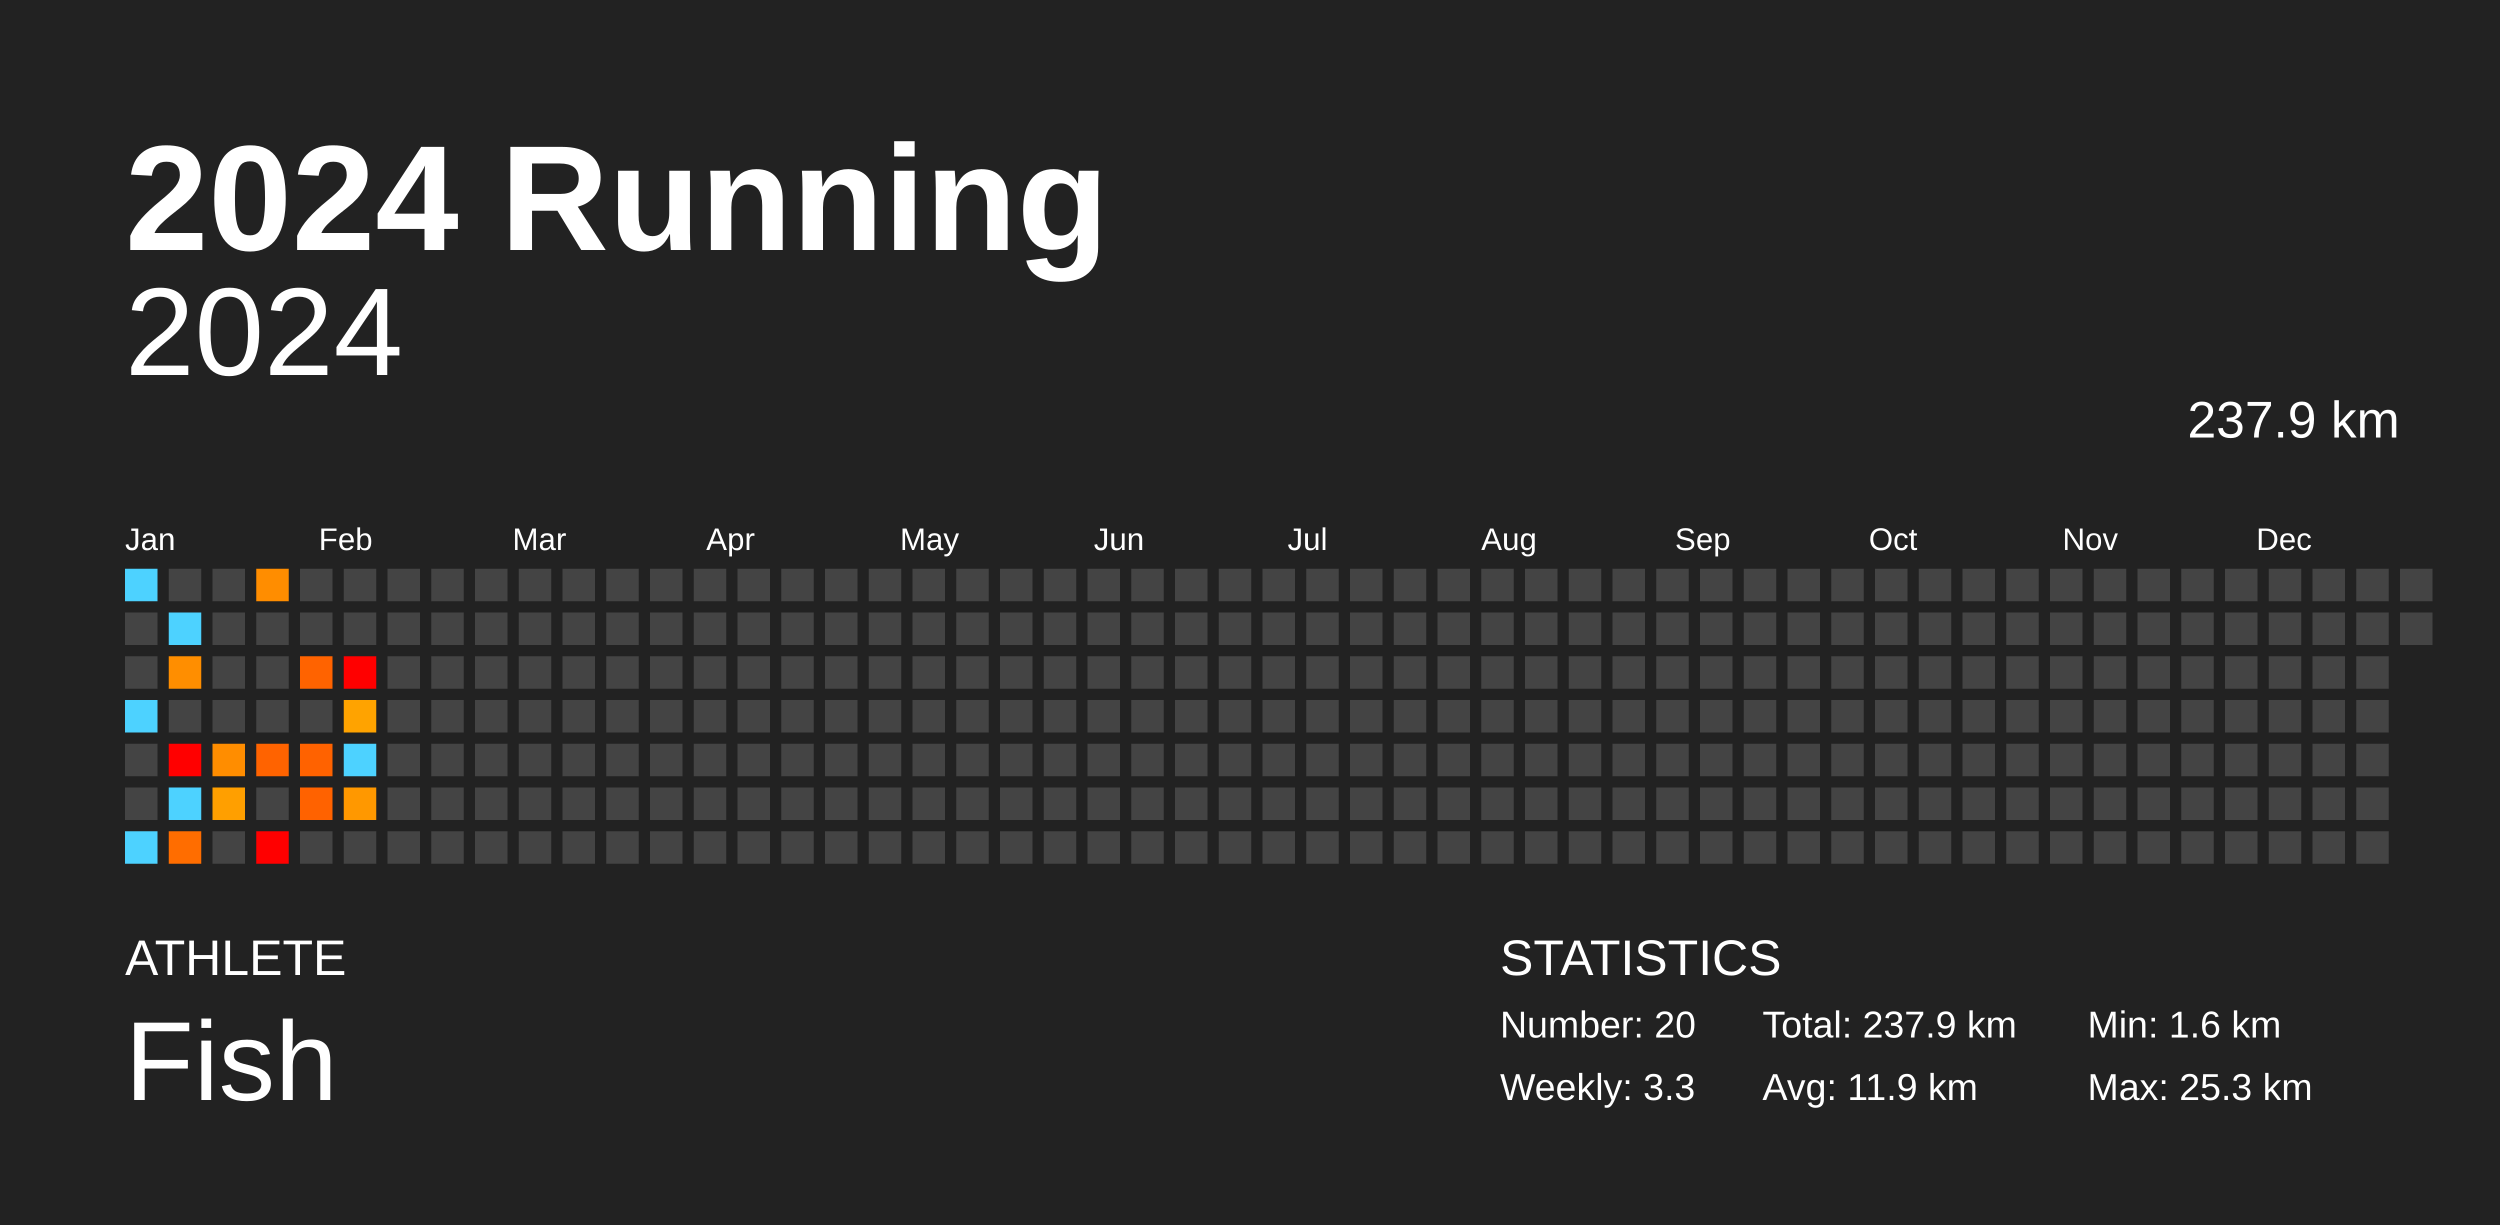
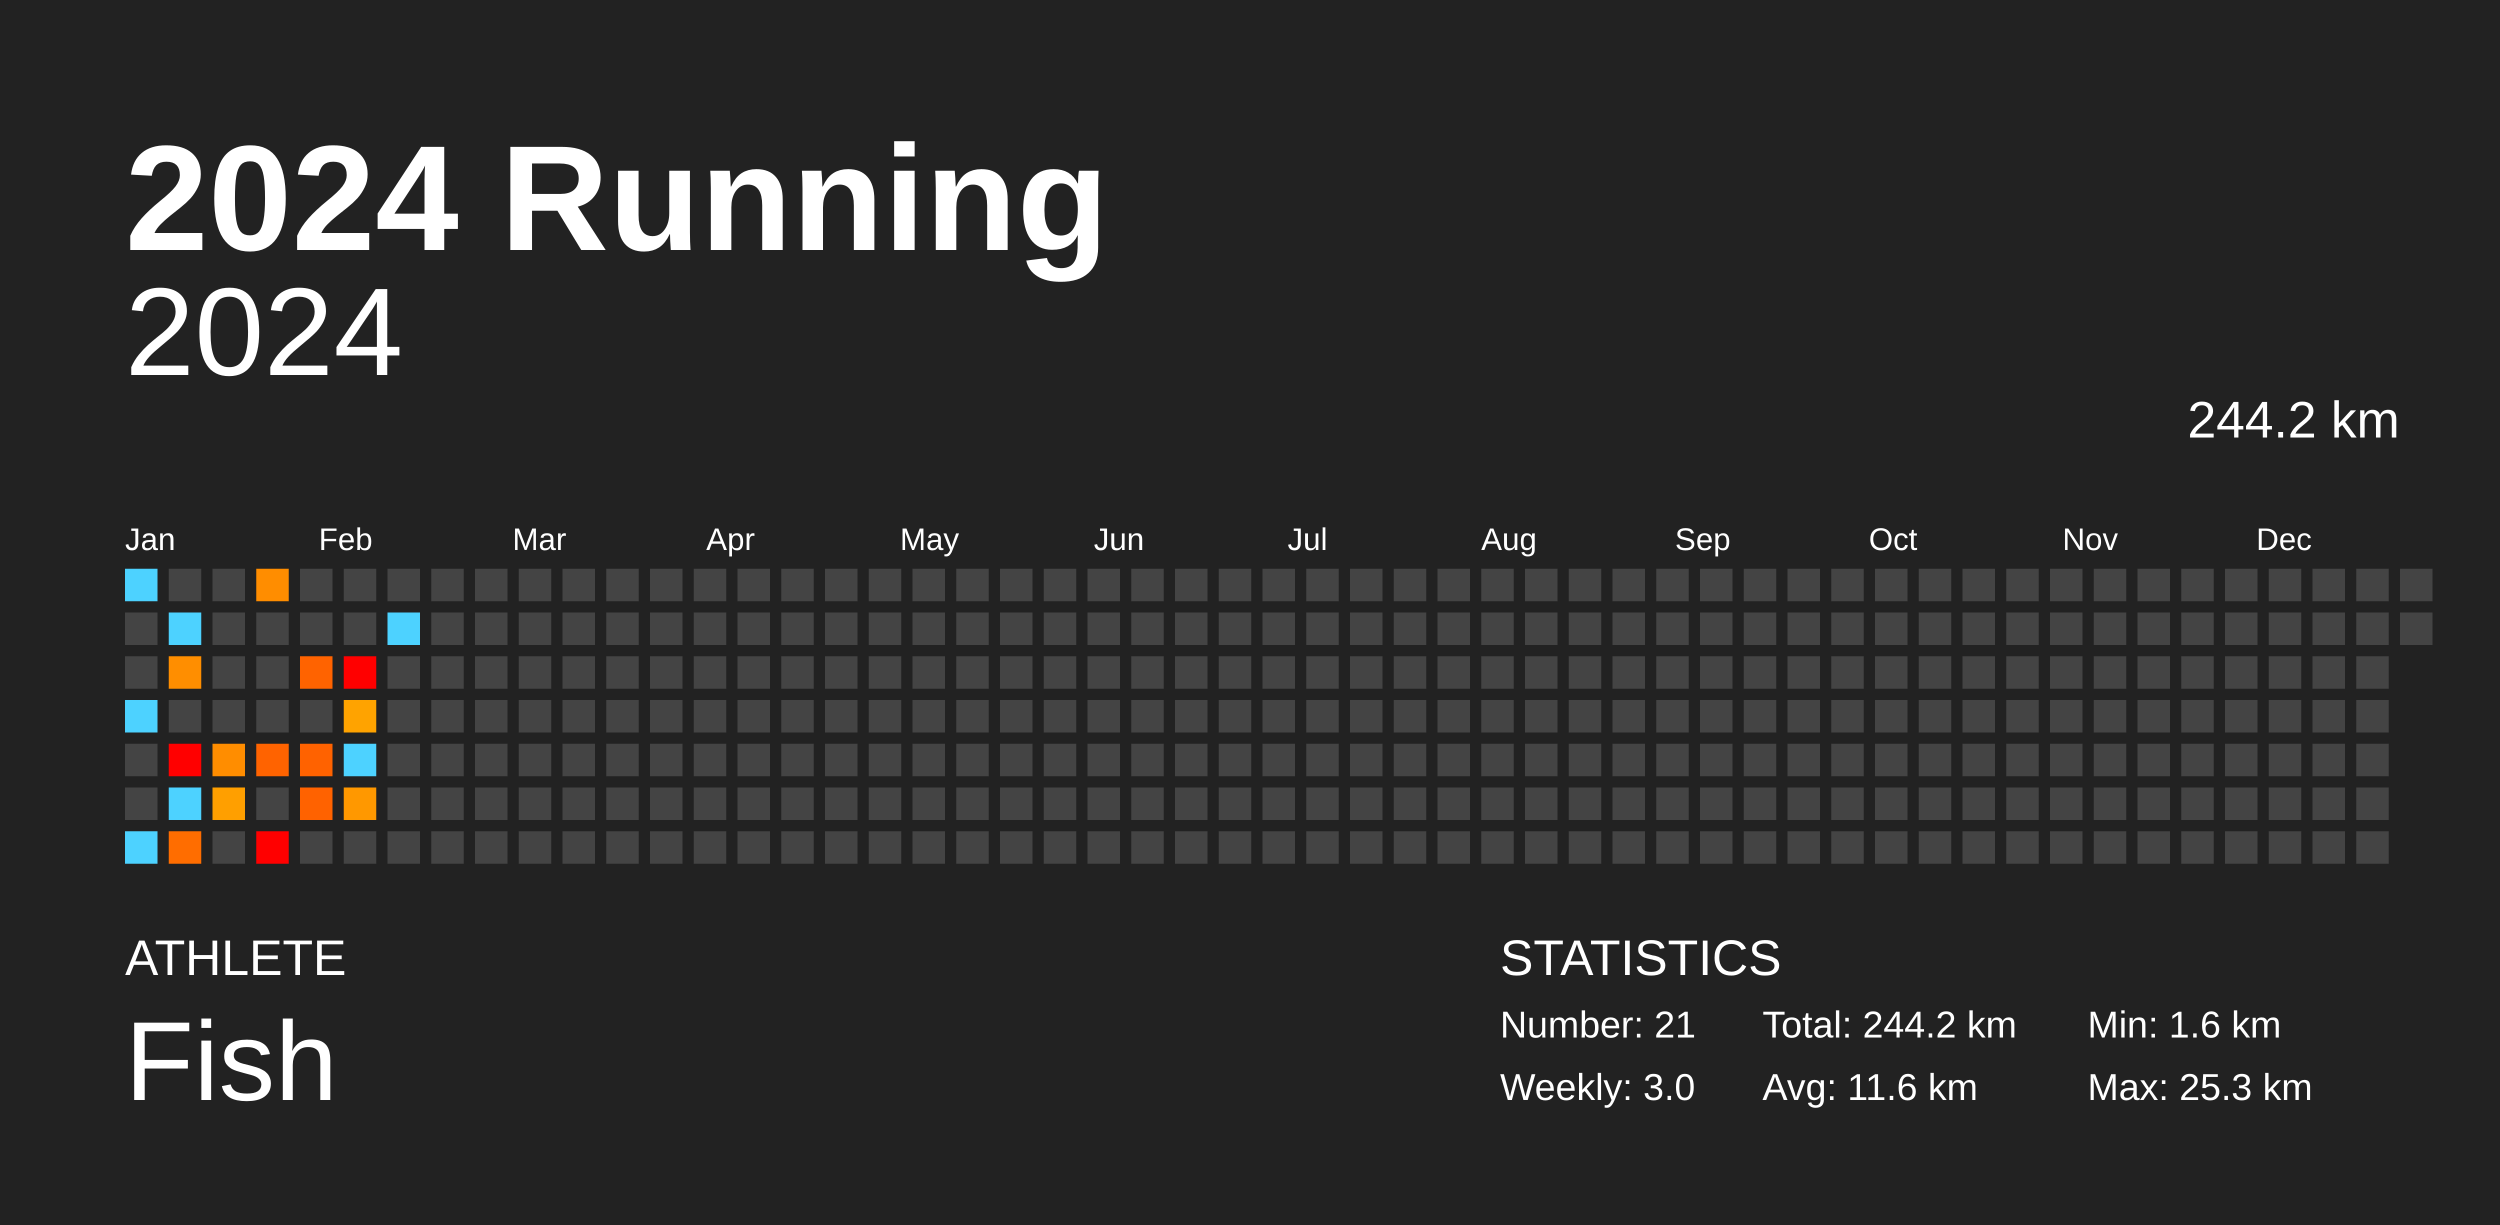
<svg xmlns="http://www.w3.org/2000/svg" baseProfile="full" height="98mm" version="1.1" viewBox="0,0,200,98" width="200mm">
  <defs />
  <rect fill="#222222" height="98" width="200" x="0" y="0" />
  <text fill="#FFFFFF" style="font-size:12px; font-family:Arial; font-weight:bold;" x="10" y="20">2024 Running</text>
  <text fill="#FFFFFF" style="font-size:4px; font-family:Arial" x="10" y="78">ATHLETE</text>
  <text fill="#FFFFFF" style="font-size:9px; font-family:Arial" x="10" y="88">Fish</text>
  <text fill="#FFFFFF" style="font-size:4px; font-family:Arial" x="120" y="78">STATISTICS</text>
-   <text fill="#FFFFFF" style="font-size:3px; font-family:Arial" x="120" y="83">Number: 20</text>
-   <text fill="#FFFFFF" style="font-size:3px; font-family:Arial" x="120" y="88">Weekly: 3.3</text>
-   <text fill="#FFFFFF" style="font-size:3px; font-family:Arial" x="141" y="83">Total: 237.9 km</text>
-   <text fill="#FFFFFF" style="font-size:3px; font-family:Arial" x="141" y="88">Avg: 11.9 km</text>
+   <text fill="#FFFFFF" style="font-size:3px; font-family:Arial" x="120" y="83">Number: 21</text>
+   <text fill="#FFFFFF" style="font-size:3px; font-family:Arial" x="120" y="88">Weekly: 3.0</text>
+   <text fill="#FFFFFF" style="font-size:3px; font-family:Arial" x="141" y="83">Total: 244.2 km</text>
+   <text fill="#FFFFFF" style="font-size:3px; font-family:Arial" x="141" y="88">Avg: 11.6 km</text>
  <text fill="#FFFFFF" style="font-size:3px; font-family:Arial" x="167" y="83">Min: 1.6 km</text>
  <text fill="#FFFFFF" style="font-size:3px; font-family:Arial" x="167" y="88">Max: 25.3 km</text>
  <text alignment-baseline="hanging" fill="#FFFFFF" style="font-size:10.0px; font-family:Arial;" x="10" y="30">2024</text>
-   <text alignment-baseline="hanging" fill="#FFFFFF" style="font-size:4.125px; font-family:Arial;" x="175" y="35">237.9 km</text>
+   <text alignment-baseline="hanging" fill="#FFFFFF" style="font-size:4.125px; font-family:Arial;" x="175" y="35">244.2 km</text>
  <text fill="#FFFFFF" style="font-size:2.5px; font-family:Arial" x="10.0" y="44">Jan</text>
  <text fill="#FFFFFF" style="font-size:2.5px; font-family:Arial" x="25.5" y="44">Feb</text>
  <text fill="#FFFFFF" style="font-size:2.5px; font-family:Arial" x="41.0" y="44">Mar</text>
  <text fill="#FFFFFF" style="font-size:2.5px; font-family:Arial" x="56.5" y="44">Apr</text>
  <text fill="#FFFFFF" style="font-size:2.5px; font-family:Arial" x="72.0" y="44">May</text>
  <text fill="#FFFFFF" style="font-size:2.5px; font-family:Arial" x="87.5" y="44">Jun</text>
  <text fill="#FFFFFF" style="font-size:2.5px; font-family:Arial" x="103.0" y="44">Jul</text>
  <text fill="#FFFFFF" style="font-size:2.5px; font-family:Arial" x="118.5" y="44">Aug</text>
  <text fill="#FFFFFF" style="font-size:2.5px; font-family:Arial" x="134.0" y="44">Sep</text>
  <text fill="#FFFFFF" style="font-size:2.5px; font-family:Arial" x="149.5" y="44">Oct</text>
  <text fill="#FFFFFF" style="font-size:2.5px; font-family:Arial" x="165.0" y="44">Nov</text>
  <text fill="#FFFFFF" style="font-size:2.5px; font-family:Arial" x="180.5" y="44">Dec</text>
  <rect fill="#4dd2ff" height="2.6" width="2.6" x="10.0" y="45.5" />
  <rect fill="#444444" height="2.6" width="2.6" x="10.0" y="49.0" />
  <rect fill="#444444" height="2.6" width="2.6" x="10.0" y="52.5" />
  <rect fill="#4dd2ff" height="2.6" width="2.6" x="10.0" y="56.0" />
  <rect fill="#444444" height="2.6" width="2.6" x="10.0" y="59.5" />
  <rect fill="#444444" height="2.6" width="2.6" x="10.0" y="63.0" />
  <rect fill="#4dd2ff" height="2.6" width="2.6" x="10.0" y="66.5" />
  <rect fill="#444444" height="2.6" width="2.6" x="13.5" y="45.5" />
  <rect fill="#4dd2ff" height="2.6" width="2.6" x="13.5" y="49.0" />
  <rect fill="#ff8e00" height="2.6" width="2.6" x="13.5" y="52.5" />
  <rect fill="#444444" height="2.6" width="2.6" x="13.5" y="56.0" />
  <rect fill="red" height="2.6" width="2.6" x="13.5" y="59.5" />
  <rect fill="#4dd2ff" height="2.6" width="2.6" x="13.5" y="63.0" />
  <rect fill="#ff6d00" height="2.6" width="2.6" x="13.5" y="66.5" />
  <rect fill="#444444" height="2.6" width="2.6" x="17.0" y="45.5" />
  <rect fill="#444444" height="2.6" width="2.6" x="17.0" y="49.0" />
  <rect fill="#444444" height="2.6" width="2.6" x="17.0" y="52.5" />
  <rect fill="#444444" height="2.6" width="2.6" x="17.0" y="56.0" />
  <rect fill="#ff8d00" height="2.6" width="2.6" x="17.0" y="59.5" />
  <rect fill="#ff9f00" height="2.6" width="2.6" x="17.0" y="63.0" />
  <rect fill="#444444" height="2.6" width="2.6" x="17.0" y="66.5" />
  <rect fill="#ff8d00" height="2.6" width="2.6" x="20.5" y="45.5" />
  <rect fill="#444444" height="2.6" width="2.6" x="20.5" y="49.0" />
  <rect fill="#444444" height="2.6" width="2.6" x="20.5" y="52.5" />
  <rect fill="#444444" height="2.6" width="2.6" x="20.5" y="56.0" />
  <rect fill="#ff6300" height="2.6" width="2.6" x="20.5" y="59.5" />
  <rect fill="#444444" height="2.6" width="2.6" x="20.5" y="63.0" />
  <rect fill="red" height="2.6" width="2.6" x="20.5" y="66.5" />
  <rect fill="#444444" height="2.6" width="2.6" x="24.0" y="45.5" />
  <rect fill="#444444" height="2.6" width="2.6" x="24.0" y="49.0" />
  <rect fill="#ff6300" height="2.6" width="2.6" x="24.0" y="52.5" />
  <rect fill="#444444" height="2.6" width="2.6" x="24.0" y="56.0" />
  <rect fill="#ff6200" height="2.6" width="2.6" x="24.0" y="59.5" />
  <rect fill="#ff6200" height="2.6" width="2.6" x="24.0" y="63.0" />
  <rect fill="#444444" height="2.6" width="2.6" x="24.0" y="66.5" />
  <rect fill="#444444" height="2.6" width="2.6" x="27.5" y="45.5" />
  <rect fill="#444444" height="2.6" width="2.6" x="27.5" y="49.0" />
  <rect fill="red" height="2.6" width="2.6" x="27.5" y="52.5" />
  <rect fill="#ffa300" height="2.6" width="2.6" x="27.5" y="56.0" />
  <rect fill="#4dd2ff" height="2.6" width="2.6" x="27.5" y="59.5" />
  <rect fill="#ff9800" height="2.6" width="2.6" x="27.5" y="63.0" />
  <rect fill="#444444" height="2.6" width="2.6" x="27.5" y="66.5" />
  <rect fill="#444444" height="2.6" width="2.6" x="31.0" y="45.5" />
-   <rect fill="#444444" height="2.6" width="2.6" x="31.0" y="49.0" />
+   <rect fill="#4dd2ff" height="2.6" width="2.6" x="31.0" y="49.0" />
  <rect fill="#444444" height="2.6" width="2.6" x="31.0" y="52.5" />
  <rect fill="#444444" height="2.6" width="2.6" x="31.0" y="56.0" />
  <rect fill="#444444" height="2.6" width="2.6" x="31.0" y="59.5" />
  <rect fill="#444444" height="2.6" width="2.6" x="31.0" y="63.0" />
  <rect fill="#444444" height="2.6" width="2.6" x="31.0" y="66.5" />
  <rect fill="#444444" height="2.6" width="2.6" x="34.5" y="45.5" />
  <rect fill="#444444" height="2.6" width="2.6" x="34.5" y="49.0" />
  <rect fill="#444444" height="2.6" width="2.6" x="34.5" y="52.5" />
  <rect fill="#444444" height="2.6" width="2.6" x="34.5" y="56.0" />
  <rect fill="#444444" height="2.6" width="2.6" x="34.5" y="59.5" />
  <rect fill="#444444" height="2.6" width="2.6" x="34.5" y="63.0" />
  <rect fill="#444444" height="2.6" width="2.6" x="34.5" y="66.5" />
  <rect fill="#444444" height="2.6" width="2.6" x="38.0" y="45.5" />
  <rect fill="#444444" height="2.6" width="2.6" x="38.0" y="49.0" />
  <rect fill="#444444" height="2.6" width="2.6" x="38.0" y="52.5" />
  <rect fill="#444444" height="2.6" width="2.6" x="38.0" y="56.0" />
  <rect fill="#444444" height="2.6" width="2.6" x="38.0" y="59.5" />
  <rect fill="#444444" height="2.6" width="2.6" x="38.0" y="63.0" />
  <rect fill="#444444" height="2.6" width="2.6" x="38.0" y="66.5" />
  <rect fill="#444444" height="2.6" width="2.6" x="41.5" y="45.5" />
  <rect fill="#444444" height="2.6" width="2.6" x="41.5" y="49.0" />
  <rect fill="#444444" height="2.6" width="2.6" x="41.5" y="52.5" />
  <rect fill="#444444" height="2.6" width="2.6" x="41.5" y="56.0" />
  <rect fill="#444444" height="2.6" width="2.6" x="41.5" y="59.5" />
  <rect fill="#444444" height="2.6" width="2.6" x="41.5" y="63.0" />
  <rect fill="#444444" height="2.6" width="2.6" x="41.5" y="66.5" />
  <rect fill="#444444" height="2.6" width="2.6" x="45.0" y="45.5" />
  <rect fill="#444444" height="2.6" width="2.6" x="45.0" y="49.0" />
  <rect fill="#444444" height="2.6" width="2.6" x="45.0" y="52.5" />
  <rect fill="#444444" height="2.6" width="2.6" x="45.0" y="56.0" />
  <rect fill="#444444" height="2.6" width="2.6" x="45.0" y="59.5" />
  <rect fill="#444444" height="2.6" width="2.6" x="45.0" y="63.0" />
  <rect fill="#444444" height="2.6" width="2.6" x="45.0" y="66.5" />
  <rect fill="#444444" height="2.6" width="2.6" x="48.5" y="45.5" />
  <rect fill="#444444" height="2.6" width="2.6" x="48.5" y="49.0" />
  <rect fill="#444444" height="2.6" width="2.6" x="48.5" y="52.5" />
  <rect fill="#444444" height="2.6" width="2.6" x="48.5" y="56.0" />
  <rect fill="#444444" height="2.6" width="2.6" x="48.5" y="59.5" />
  <rect fill="#444444" height="2.6" width="2.6" x="48.5" y="63.0" />
  <rect fill="#444444" height="2.6" width="2.6" x="48.5" y="66.5" />
  <rect fill="#444444" height="2.6" width="2.6" x="52.0" y="45.5" />
  <rect fill="#444444" height="2.6" width="2.6" x="52.0" y="49.0" />
  <rect fill="#444444" height="2.6" width="2.6" x="52.0" y="52.5" />
  <rect fill="#444444" height="2.6" width="2.6" x="52.0" y="56.0" />
  <rect fill="#444444" height="2.6" width="2.6" x="52.0" y="59.5" />
  <rect fill="#444444" height="2.6" width="2.6" x="52.0" y="63.0" />
  <rect fill="#444444" height="2.6" width="2.6" x="52.0" y="66.5" />
  <rect fill="#444444" height="2.6" width="2.6" x="55.5" y="45.5" />
  <rect fill="#444444" height="2.6" width="2.6" x="55.5" y="49.0" />
  <rect fill="#444444" height="2.6" width="2.6" x="55.5" y="52.5" />
  <rect fill="#444444" height="2.6" width="2.6" x="55.5" y="56.0" />
  <rect fill="#444444" height="2.6" width="2.6" x="55.5" y="59.5" />
  <rect fill="#444444" height="2.6" width="2.6" x="55.5" y="63.0" />
  <rect fill="#444444" height="2.6" width="2.6" x="55.5" y="66.5" />
  <rect fill="#444444" height="2.6" width="2.6" x="59.0" y="45.5" />
  <rect fill="#444444" height="2.6" width="2.6" x="59.0" y="49.0" />
  <rect fill="#444444" height="2.6" width="2.6" x="59.0" y="52.5" />
  <rect fill="#444444" height="2.6" width="2.6" x="59.0" y="56.0" />
  <rect fill="#444444" height="2.6" width="2.6" x="59.0" y="59.5" />
  <rect fill="#444444" height="2.6" width="2.6" x="59.0" y="63.0" />
  <rect fill="#444444" height="2.6" width="2.6" x="59.0" y="66.5" />
  <rect fill="#444444" height="2.6" width="2.6" x="62.5" y="45.5" />
  <rect fill="#444444" height="2.6" width="2.6" x="62.5" y="49.0" />
  <rect fill="#444444" height="2.6" width="2.6" x="62.5" y="52.5" />
  <rect fill="#444444" height="2.6" width="2.6" x="62.5" y="56.0" />
  <rect fill="#444444" height="2.6" width="2.6" x="62.5" y="59.5" />
  <rect fill="#444444" height="2.6" width="2.6" x="62.5" y="63.0" />
  <rect fill="#444444" height="2.6" width="2.6" x="62.5" y="66.5" />
  <rect fill="#444444" height="2.6" width="2.6" x="66.0" y="45.5" />
  <rect fill="#444444" height="2.6" width="2.6" x="66.0" y="49.0" />
  <rect fill="#444444" height="2.6" width="2.6" x="66.0" y="52.5" />
  <rect fill="#444444" height="2.6" width="2.6" x="66.0" y="56.0" />
  <rect fill="#444444" height="2.6" width="2.6" x="66.0" y="59.5" />
  <rect fill="#444444" height="2.6" width="2.6" x="66.0" y="63.0" />
  <rect fill="#444444" height="2.6" width="2.6" x="66.0" y="66.5" />
  <rect fill="#444444" height="2.6" width="2.6" x="69.5" y="45.5" />
  <rect fill="#444444" height="2.6" width="2.6" x="69.5" y="49.0" />
  <rect fill="#444444" height="2.6" width="2.6" x="69.5" y="52.5" />
  <rect fill="#444444" height="2.6" width="2.6" x="69.5" y="56.0" />
  <rect fill="#444444" height="2.6" width="2.6" x="69.5" y="59.5" />
  <rect fill="#444444" height="2.6" width="2.6" x="69.5" y="63.0" />
  <rect fill="#444444" height="2.6" width="2.6" x="69.5" y="66.5" />
  <rect fill="#444444" height="2.6" width="2.6" x="73.0" y="45.5" />
  <rect fill="#444444" height="2.6" width="2.6" x="73.0" y="49.0" />
  <rect fill="#444444" height="2.6" width="2.6" x="73.0" y="52.5" />
  <rect fill="#444444" height="2.6" width="2.6" x="73.0" y="56.0" />
  <rect fill="#444444" height="2.6" width="2.6" x="73.0" y="59.5" />
  <rect fill="#444444" height="2.6" width="2.6" x="73.0" y="63.0" />
  <rect fill="#444444" height="2.6" width="2.6" x="73.0" y="66.5" />
  <rect fill="#444444" height="2.6" width="2.6" x="76.5" y="45.5" />
  <rect fill="#444444" height="2.6" width="2.6" x="76.5" y="49.0" />
  <rect fill="#444444" height="2.6" width="2.6" x="76.5" y="52.5" />
  <rect fill="#444444" height="2.6" width="2.6" x="76.5" y="56.0" />
  <rect fill="#444444" height="2.6" width="2.6" x="76.5" y="59.5" />
  <rect fill="#444444" height="2.6" width="2.6" x="76.5" y="63.0" />
  <rect fill="#444444" height="2.6" width="2.6" x="76.5" y="66.5" />
  <rect fill="#444444" height="2.6" width="2.6" x="80.0" y="45.5" />
  <rect fill="#444444" height="2.6" width="2.6" x="80.0" y="49.0" />
  <rect fill="#444444" height="2.6" width="2.6" x="80.0" y="52.5" />
  <rect fill="#444444" height="2.6" width="2.6" x="80.0" y="56.0" />
  <rect fill="#444444" height="2.6" width="2.6" x="80.0" y="59.5" />
  <rect fill="#444444" height="2.6" width="2.6" x="80.0" y="63.0" />
  <rect fill="#444444" height="2.6" width="2.6" x="80.0" y="66.5" />
  <rect fill="#444444" height="2.6" width="2.6" x="83.5" y="45.5" />
  <rect fill="#444444" height="2.6" width="2.6" x="83.5" y="49.0" />
  <rect fill="#444444" height="2.6" width="2.6" x="83.5" y="52.5" />
  <rect fill="#444444" height="2.6" width="2.6" x="83.5" y="56.0" />
  <rect fill="#444444" height="2.6" width="2.6" x="83.5" y="59.5" />
  <rect fill="#444444" height="2.6" width="2.6" x="83.5" y="63.0" />
  <rect fill="#444444" height="2.6" width="2.6" x="83.5" y="66.5" />
  <rect fill="#444444" height="2.6" width="2.6" x="87.0" y="45.5" />
  <rect fill="#444444" height="2.6" width="2.6" x="87.0" y="49.0" />
  <rect fill="#444444" height="2.6" width="2.6" x="87.0" y="52.5" />
  <rect fill="#444444" height="2.6" width="2.6" x="87.0" y="56.0" />
  <rect fill="#444444" height="2.6" width="2.6" x="87.0" y="59.5" />
  <rect fill="#444444" height="2.6" width="2.6" x="87.0" y="63.0" />
  <rect fill="#444444" height="2.6" width="2.6" x="87.0" y="66.5" />
  <rect fill="#444444" height="2.6" width="2.6" x="90.5" y="45.5" />
  <rect fill="#444444" height="2.6" width="2.6" x="90.5" y="49.0" />
  <rect fill="#444444" height="2.6" width="2.6" x="90.5" y="52.5" />
  <rect fill="#444444" height="2.6" width="2.6" x="90.5" y="56.0" />
  <rect fill="#444444" height="2.6" width="2.6" x="90.5" y="59.5" />
  <rect fill="#444444" height="2.6" width="2.6" x="90.5" y="63.0" />
  <rect fill="#444444" height="2.6" width="2.6" x="90.5" y="66.5" />
  <rect fill="#444444" height="2.6" width="2.6" x="94.0" y="45.5" />
  <rect fill="#444444" height="2.6" width="2.6" x="94.0" y="49.0" />
  <rect fill="#444444" height="2.6" width="2.6" x="94.0" y="52.5" />
  <rect fill="#444444" height="2.6" width="2.6" x="94.0" y="56.0" />
  <rect fill="#444444" height="2.6" width="2.6" x="94.0" y="59.5" />
  <rect fill="#444444" height="2.6" width="2.6" x="94.0" y="63.0" />
  <rect fill="#444444" height="2.6" width="2.6" x="94.0" y="66.5" />
  <rect fill="#444444" height="2.6" width="2.6" x="97.5" y="45.5" />
  <rect fill="#444444" height="2.6" width="2.6" x="97.5" y="49.0" />
  <rect fill="#444444" height="2.6" width="2.6" x="97.5" y="52.5" />
  <rect fill="#444444" height="2.6" width="2.6" x="97.5" y="56.0" />
  <rect fill="#444444" height="2.6" width="2.6" x="97.5" y="59.5" />
  <rect fill="#444444" height="2.6" width="2.6" x="97.5" y="63.0" />
  <rect fill="#444444" height="2.6" width="2.6" x="97.5" y="66.5" />
  <rect fill="#444444" height="2.6" width="2.6" x="101.0" y="45.5" />
  <rect fill="#444444" height="2.6" width="2.6" x="101.0" y="49.0" />
  <rect fill="#444444" height="2.6" width="2.6" x="101.0" y="52.5" />
  <rect fill="#444444" height="2.6" width="2.6" x="101.0" y="56.0" />
  <rect fill="#444444" height="2.6" width="2.6" x="101.0" y="59.5" />
  <rect fill="#444444" height="2.6" width="2.6" x="101.0" y="63.0" />
  <rect fill="#444444" height="2.6" width="2.6" x="101.0" y="66.5" />
  <rect fill="#444444" height="2.6" width="2.6" x="104.5" y="45.5" />
  <rect fill="#444444" height="2.6" width="2.6" x="104.5" y="49.0" />
  <rect fill="#444444" height="2.6" width="2.6" x="104.5" y="52.5" />
  <rect fill="#444444" height="2.6" width="2.6" x="104.5" y="56.0" />
  <rect fill="#444444" height="2.6" width="2.6" x="104.5" y="59.5" />
  <rect fill="#444444" height="2.6" width="2.6" x="104.5" y="63.0" />
  <rect fill="#444444" height="2.6" width="2.6" x="104.5" y="66.5" />
  <rect fill="#444444" height="2.6" width="2.6" x="108.0" y="45.5" />
  <rect fill="#444444" height="2.6" width="2.6" x="108.0" y="49.0" />
  <rect fill="#444444" height="2.6" width="2.6" x="108.0" y="52.5" />
  <rect fill="#444444" height="2.6" width="2.6" x="108.0" y="56.0" />
  <rect fill="#444444" height="2.6" width="2.6" x="108.0" y="59.5" />
  <rect fill="#444444" height="2.6" width="2.6" x="108.0" y="63.0" />
  <rect fill="#444444" height="2.6" width="2.6" x="108.0" y="66.5" />
  <rect fill="#444444" height="2.6" width="2.6" x="111.5" y="45.5" />
  <rect fill="#444444" height="2.6" width="2.6" x="111.5" y="49.0" />
  <rect fill="#444444" height="2.6" width="2.6" x="111.5" y="52.5" />
  <rect fill="#444444" height="2.6" width="2.6" x="111.5" y="56.0" />
  <rect fill="#444444" height="2.6" width="2.6" x="111.5" y="59.5" />
  <rect fill="#444444" height="2.6" width="2.6" x="111.5" y="63.0" />
  <rect fill="#444444" height="2.6" width="2.6" x="111.5" y="66.5" />
  <rect fill="#444444" height="2.6" width="2.6" x="115.0" y="45.5" />
  <rect fill="#444444" height="2.6" width="2.6" x="115.0" y="49.0" />
  <rect fill="#444444" height="2.6" width="2.6" x="115.0" y="52.5" />
  <rect fill="#444444" height="2.6" width="2.6" x="115.0" y="56.0" />
  <rect fill="#444444" height="2.6" width="2.6" x="115.0" y="59.5" />
  <rect fill="#444444" height="2.6" width="2.6" x="115.0" y="63.0" />
  <rect fill="#444444" height="2.6" width="2.6" x="115.0" y="66.5" />
  <rect fill="#444444" height="2.6" width="2.6" x="118.5" y="45.5" />
  <rect fill="#444444" height="2.6" width="2.6" x="118.5" y="49.0" />
  <rect fill="#444444" height="2.6" width="2.6" x="118.5" y="52.5" />
  <rect fill="#444444" height="2.6" width="2.6" x="118.5" y="56.0" />
  <rect fill="#444444" height="2.6" width="2.6" x="118.5" y="59.5" />
  <rect fill="#444444" height="2.6" width="2.6" x="118.5" y="63.0" />
  <rect fill="#444444" height="2.6" width="2.6" x="118.5" y="66.5" />
  <rect fill="#444444" height="2.6" width="2.6" x="122.0" y="45.5" />
  <rect fill="#444444" height="2.6" width="2.6" x="122.0" y="49.0" />
  <rect fill="#444444" height="2.6" width="2.6" x="122.0" y="52.5" />
  <rect fill="#444444" height="2.6" width="2.6" x="122.0" y="56.0" />
  <rect fill="#444444" height="2.6" width="2.6" x="122.0" y="59.5" />
  <rect fill="#444444" height="2.6" width="2.6" x="122.0" y="63.0" />
  <rect fill="#444444" height="2.6" width="2.6" x="122.0" y="66.5" />
  <rect fill="#444444" height="2.6" width="2.6" x="125.5" y="45.5" />
  <rect fill="#444444" height="2.6" width="2.6" x="125.5" y="49.0" />
  <rect fill="#444444" height="2.6" width="2.6" x="125.5" y="52.5" />
  <rect fill="#444444" height="2.6" width="2.6" x="125.5" y="56.0" />
  <rect fill="#444444" height="2.6" width="2.6" x="125.5" y="59.5" />
  <rect fill="#444444" height="2.6" width="2.6" x="125.5" y="63.0" />
  <rect fill="#444444" height="2.6" width="2.6" x="125.5" y="66.5" />
  <rect fill="#444444" height="2.6" width="2.6" x="129.0" y="45.5" />
  <rect fill="#444444" height="2.6" width="2.6" x="129.0" y="49.0" />
  <rect fill="#444444" height="2.6" width="2.6" x="129.0" y="52.5" />
  <rect fill="#444444" height="2.6" width="2.6" x="129.0" y="56.0" />
  <rect fill="#444444" height="2.6" width="2.6" x="129.0" y="59.5" />
  <rect fill="#444444" height="2.6" width="2.6" x="129.0" y="63.0" />
  <rect fill="#444444" height="2.6" width="2.6" x="129.0" y="66.5" />
  <rect fill="#444444" height="2.6" width="2.6" x="132.5" y="45.5" />
  <rect fill="#444444" height="2.6" width="2.6" x="132.5" y="49.0" />
  <rect fill="#444444" height="2.6" width="2.6" x="132.5" y="52.5" />
  <rect fill="#444444" height="2.6" width="2.6" x="132.5" y="56.0" />
  <rect fill="#444444" height="2.6" width="2.6" x="132.5" y="59.5" />
  <rect fill="#444444" height="2.6" width="2.6" x="132.5" y="63.0" />
  <rect fill="#444444" height="2.6" width="2.6" x="132.5" y="66.5" />
  <rect fill="#444444" height="2.6" width="2.6" x="136.0" y="45.5" />
  <rect fill="#444444" height="2.6" width="2.6" x="136.0" y="49.0" />
  <rect fill="#444444" height="2.6" width="2.6" x="136.0" y="52.5" />
  <rect fill="#444444" height="2.6" width="2.6" x="136.0" y="56.0" />
  <rect fill="#444444" height="2.6" width="2.6" x="136.0" y="59.5" />
  <rect fill="#444444" height="2.6" width="2.6" x="136.0" y="63.0" />
  <rect fill="#444444" height="2.6" width="2.6" x="136.0" y="66.5" />
  <rect fill="#444444" height="2.6" width="2.6" x="139.5" y="45.5" />
  <rect fill="#444444" height="2.6" width="2.6" x="139.5" y="49.0" />
  <rect fill="#444444" height="2.6" width="2.6" x="139.5" y="52.5" />
  <rect fill="#444444" height="2.6" width="2.6" x="139.5" y="56.0" />
  <rect fill="#444444" height="2.6" width="2.6" x="139.5" y="59.5" />
  <rect fill="#444444" height="2.6" width="2.6" x="139.5" y="63.0" />
  <rect fill="#444444" height="2.6" width="2.6" x="139.5" y="66.5" />
  <rect fill="#444444" height="2.6" width="2.6" x="143.0" y="45.5" />
  <rect fill="#444444" height="2.6" width="2.6" x="143.0" y="49.0" />
  <rect fill="#444444" height="2.6" width="2.6" x="143.0" y="52.5" />
  <rect fill="#444444" height="2.6" width="2.6" x="143.0" y="56.0" />
  <rect fill="#444444" height="2.6" width="2.6" x="143.0" y="59.5" />
  <rect fill="#444444" height="2.6" width="2.6" x="143.0" y="63.0" />
  <rect fill="#444444" height="2.6" width="2.6" x="143.0" y="66.5" />
  <rect fill="#444444" height="2.6" width="2.6" x="146.5" y="45.5" />
  <rect fill="#444444" height="2.6" width="2.6" x="146.5" y="49.0" />
  <rect fill="#444444" height="2.6" width="2.6" x="146.5" y="52.5" />
  <rect fill="#444444" height="2.6" width="2.6" x="146.5" y="56.0" />
  <rect fill="#444444" height="2.6" width="2.6" x="146.5" y="59.5" />
  <rect fill="#444444" height="2.6" width="2.6" x="146.5" y="63.0" />
  <rect fill="#444444" height="2.6" width="2.6" x="146.5" y="66.5" />
  <rect fill="#444444" height="2.6" width="2.6" x="150.0" y="45.5" />
  <rect fill="#444444" height="2.6" width="2.6" x="150.0" y="49.0" />
  <rect fill="#444444" height="2.6" width="2.6" x="150.0" y="52.5" />
  <rect fill="#444444" height="2.6" width="2.6" x="150.0" y="56.0" />
  <rect fill="#444444" height="2.6" width="2.6" x="150.0" y="59.5" />
  <rect fill="#444444" height="2.6" width="2.6" x="150.0" y="63.0" />
  <rect fill="#444444" height="2.6" width="2.6" x="150.0" y="66.5" />
  <rect fill="#444444" height="2.6" width="2.6" x="153.5" y="45.5" />
  <rect fill="#444444" height="2.6" width="2.6" x="153.5" y="49.0" />
  <rect fill="#444444" height="2.6" width="2.6" x="153.5" y="52.5" />
  <rect fill="#444444" height="2.6" width="2.6" x="153.5" y="56.0" />
  <rect fill="#444444" height="2.6" width="2.6" x="153.5" y="59.5" />
  <rect fill="#444444" height="2.6" width="2.6" x="153.5" y="63.0" />
  <rect fill="#444444" height="2.6" width="2.6" x="153.5" y="66.5" />
  <rect fill="#444444" height="2.6" width="2.6" x="157.0" y="45.5" />
  <rect fill="#444444" height="2.6" width="2.6" x="157.0" y="49.0" />
  <rect fill="#444444" height="2.6" width="2.6" x="157.0" y="52.5" />
  <rect fill="#444444" height="2.6" width="2.6" x="157.0" y="56.0" />
  <rect fill="#444444" height="2.6" width="2.6" x="157.0" y="59.5" />
  <rect fill="#444444" height="2.6" width="2.6" x="157.0" y="63.0" />
  <rect fill="#444444" height="2.6" width="2.6" x="157.0" y="66.5" />
  <rect fill="#444444" height="2.6" width="2.6" x="160.5" y="45.5" />
  <rect fill="#444444" height="2.6" width="2.6" x="160.5" y="49.0" />
  <rect fill="#444444" height="2.6" width="2.6" x="160.5" y="52.5" />
  <rect fill="#444444" height="2.6" width="2.6" x="160.5" y="56.0" />
  <rect fill="#444444" height="2.6" width="2.6" x="160.5" y="59.5" />
  <rect fill="#444444" height="2.6" width="2.6" x="160.5" y="63.0" />
  <rect fill="#444444" height="2.6" width="2.6" x="160.5" y="66.5" />
  <rect fill="#444444" height="2.6" width="2.6" x="164.0" y="45.5" />
  <rect fill="#444444" height="2.6" width="2.6" x="164.0" y="49.0" />
  <rect fill="#444444" height="2.6" width="2.6" x="164.0" y="52.5" />
  <rect fill="#444444" height="2.6" width="2.6" x="164.0" y="56.0" />
  <rect fill="#444444" height="2.6" width="2.6" x="164.0" y="59.5" />
  <rect fill="#444444" height="2.6" width="2.6" x="164.0" y="63.0" />
  <rect fill="#444444" height="2.6" width="2.6" x="164.0" y="66.5" />
  <rect fill="#444444" height="2.6" width="2.6" x="167.5" y="45.5" />
  <rect fill="#444444" height="2.6" width="2.6" x="167.5" y="49.0" />
  <rect fill="#444444" height="2.6" width="2.6" x="167.5" y="52.5" />
  <rect fill="#444444" height="2.6" width="2.6" x="167.5" y="56.0" />
  <rect fill="#444444" height="2.6" width="2.6" x="167.5" y="59.5" />
  <rect fill="#444444" height="2.6" width="2.6" x="167.5" y="63.0" />
  <rect fill="#444444" height="2.6" width="2.6" x="167.5" y="66.5" />
  <rect fill="#444444" height="2.6" width="2.6" x="171.0" y="45.5" />
  <rect fill="#444444" height="2.6" width="2.6" x="171.0" y="49.0" />
  <rect fill="#444444" height="2.6" width="2.6" x="171.0" y="52.5" />
  <rect fill="#444444" height="2.6" width="2.6" x="171.0" y="56.0" />
  <rect fill="#444444" height="2.6" width="2.6" x="171.0" y="59.5" />
  <rect fill="#444444" height="2.6" width="2.6" x="171.0" y="63.0" />
  <rect fill="#444444" height="2.6" width="2.6" x="171.0" y="66.5" />
  <rect fill="#444444" height="2.6" width="2.6" x="174.5" y="45.5" />
  <rect fill="#444444" height="2.6" width="2.6" x="174.5" y="49.0" />
  <rect fill="#444444" height="2.6" width="2.6" x="174.5" y="52.5" />
  <rect fill="#444444" height="2.6" width="2.6" x="174.5" y="56.0" />
  <rect fill="#444444" height="2.6" width="2.6" x="174.5" y="59.5" />
  <rect fill="#444444" height="2.6" width="2.6" x="174.5" y="63.0" />
  <rect fill="#444444" height="2.6" width="2.6" x="174.5" y="66.5" />
  <rect fill="#444444" height="2.6" width="2.6" x="178.0" y="45.5" />
  <rect fill="#444444" height="2.6" width="2.6" x="178.0" y="49.0" />
  <rect fill="#444444" height="2.6" width="2.6" x="178.0" y="52.5" />
  <rect fill="#444444" height="2.6" width="2.6" x="178.0" y="56.0" />
  <rect fill="#444444" height="2.6" width="2.6" x="178.0" y="59.5" />
  <rect fill="#444444" height="2.6" width="2.6" x="178.0" y="63.0" />
  <rect fill="#444444" height="2.6" width="2.6" x="178.0" y="66.5" />
  <rect fill="#444444" height="2.6" width="2.6" x="181.5" y="45.5" />
  <rect fill="#444444" height="2.6" width="2.6" x="181.5" y="49.0" />
  <rect fill="#444444" height="2.6" width="2.6" x="181.5" y="52.5" />
  <rect fill="#444444" height="2.6" width="2.6" x="181.5" y="56.0" />
  <rect fill="#444444" height="2.6" width="2.6" x="181.5" y="59.5" />
  <rect fill="#444444" height="2.6" width="2.6" x="181.5" y="63.0" />
  <rect fill="#444444" height="2.6" width="2.6" x="181.5" y="66.5" />
  <rect fill="#444444" height="2.6" width="2.6" x="185.0" y="45.5" />
  <rect fill="#444444" height="2.6" width="2.6" x="185.0" y="49.0" />
  <rect fill="#444444" height="2.6" width="2.6" x="185.0" y="52.5" />
  <rect fill="#444444" height="2.6" width="2.6" x="185.0" y="56.0" />
  <rect fill="#444444" height="2.6" width="2.6" x="185.0" y="59.5" />
  <rect fill="#444444" height="2.6" width="2.6" x="185.0" y="63.0" />
  <rect fill="#444444" height="2.6" width="2.6" x="185.0" y="66.5" />
  <rect fill="#444444" height="2.6" width="2.6" x="188.5" y="45.5" />
  <rect fill="#444444" height="2.6" width="2.6" x="188.5" y="49.0" />
  <rect fill="#444444" height="2.6" width="2.6" x="188.5" y="52.5" />
  <rect fill="#444444" height="2.6" width="2.6" x="188.5" y="56.0" />
  <rect fill="#444444" height="2.6" width="2.6" x="188.5" y="59.5" />
  <rect fill="#444444" height="2.6" width="2.6" x="188.5" y="63.0" />
  <rect fill="#444444" height="2.6" width="2.6" x="188.5" y="66.5" />
  <rect fill="#444444" height="2.6" width="2.6" x="192.0" y="45.5" />
  <rect fill="#444444" height="2.6" width="2.6" x="192.0" y="49.0" />
</svg>
